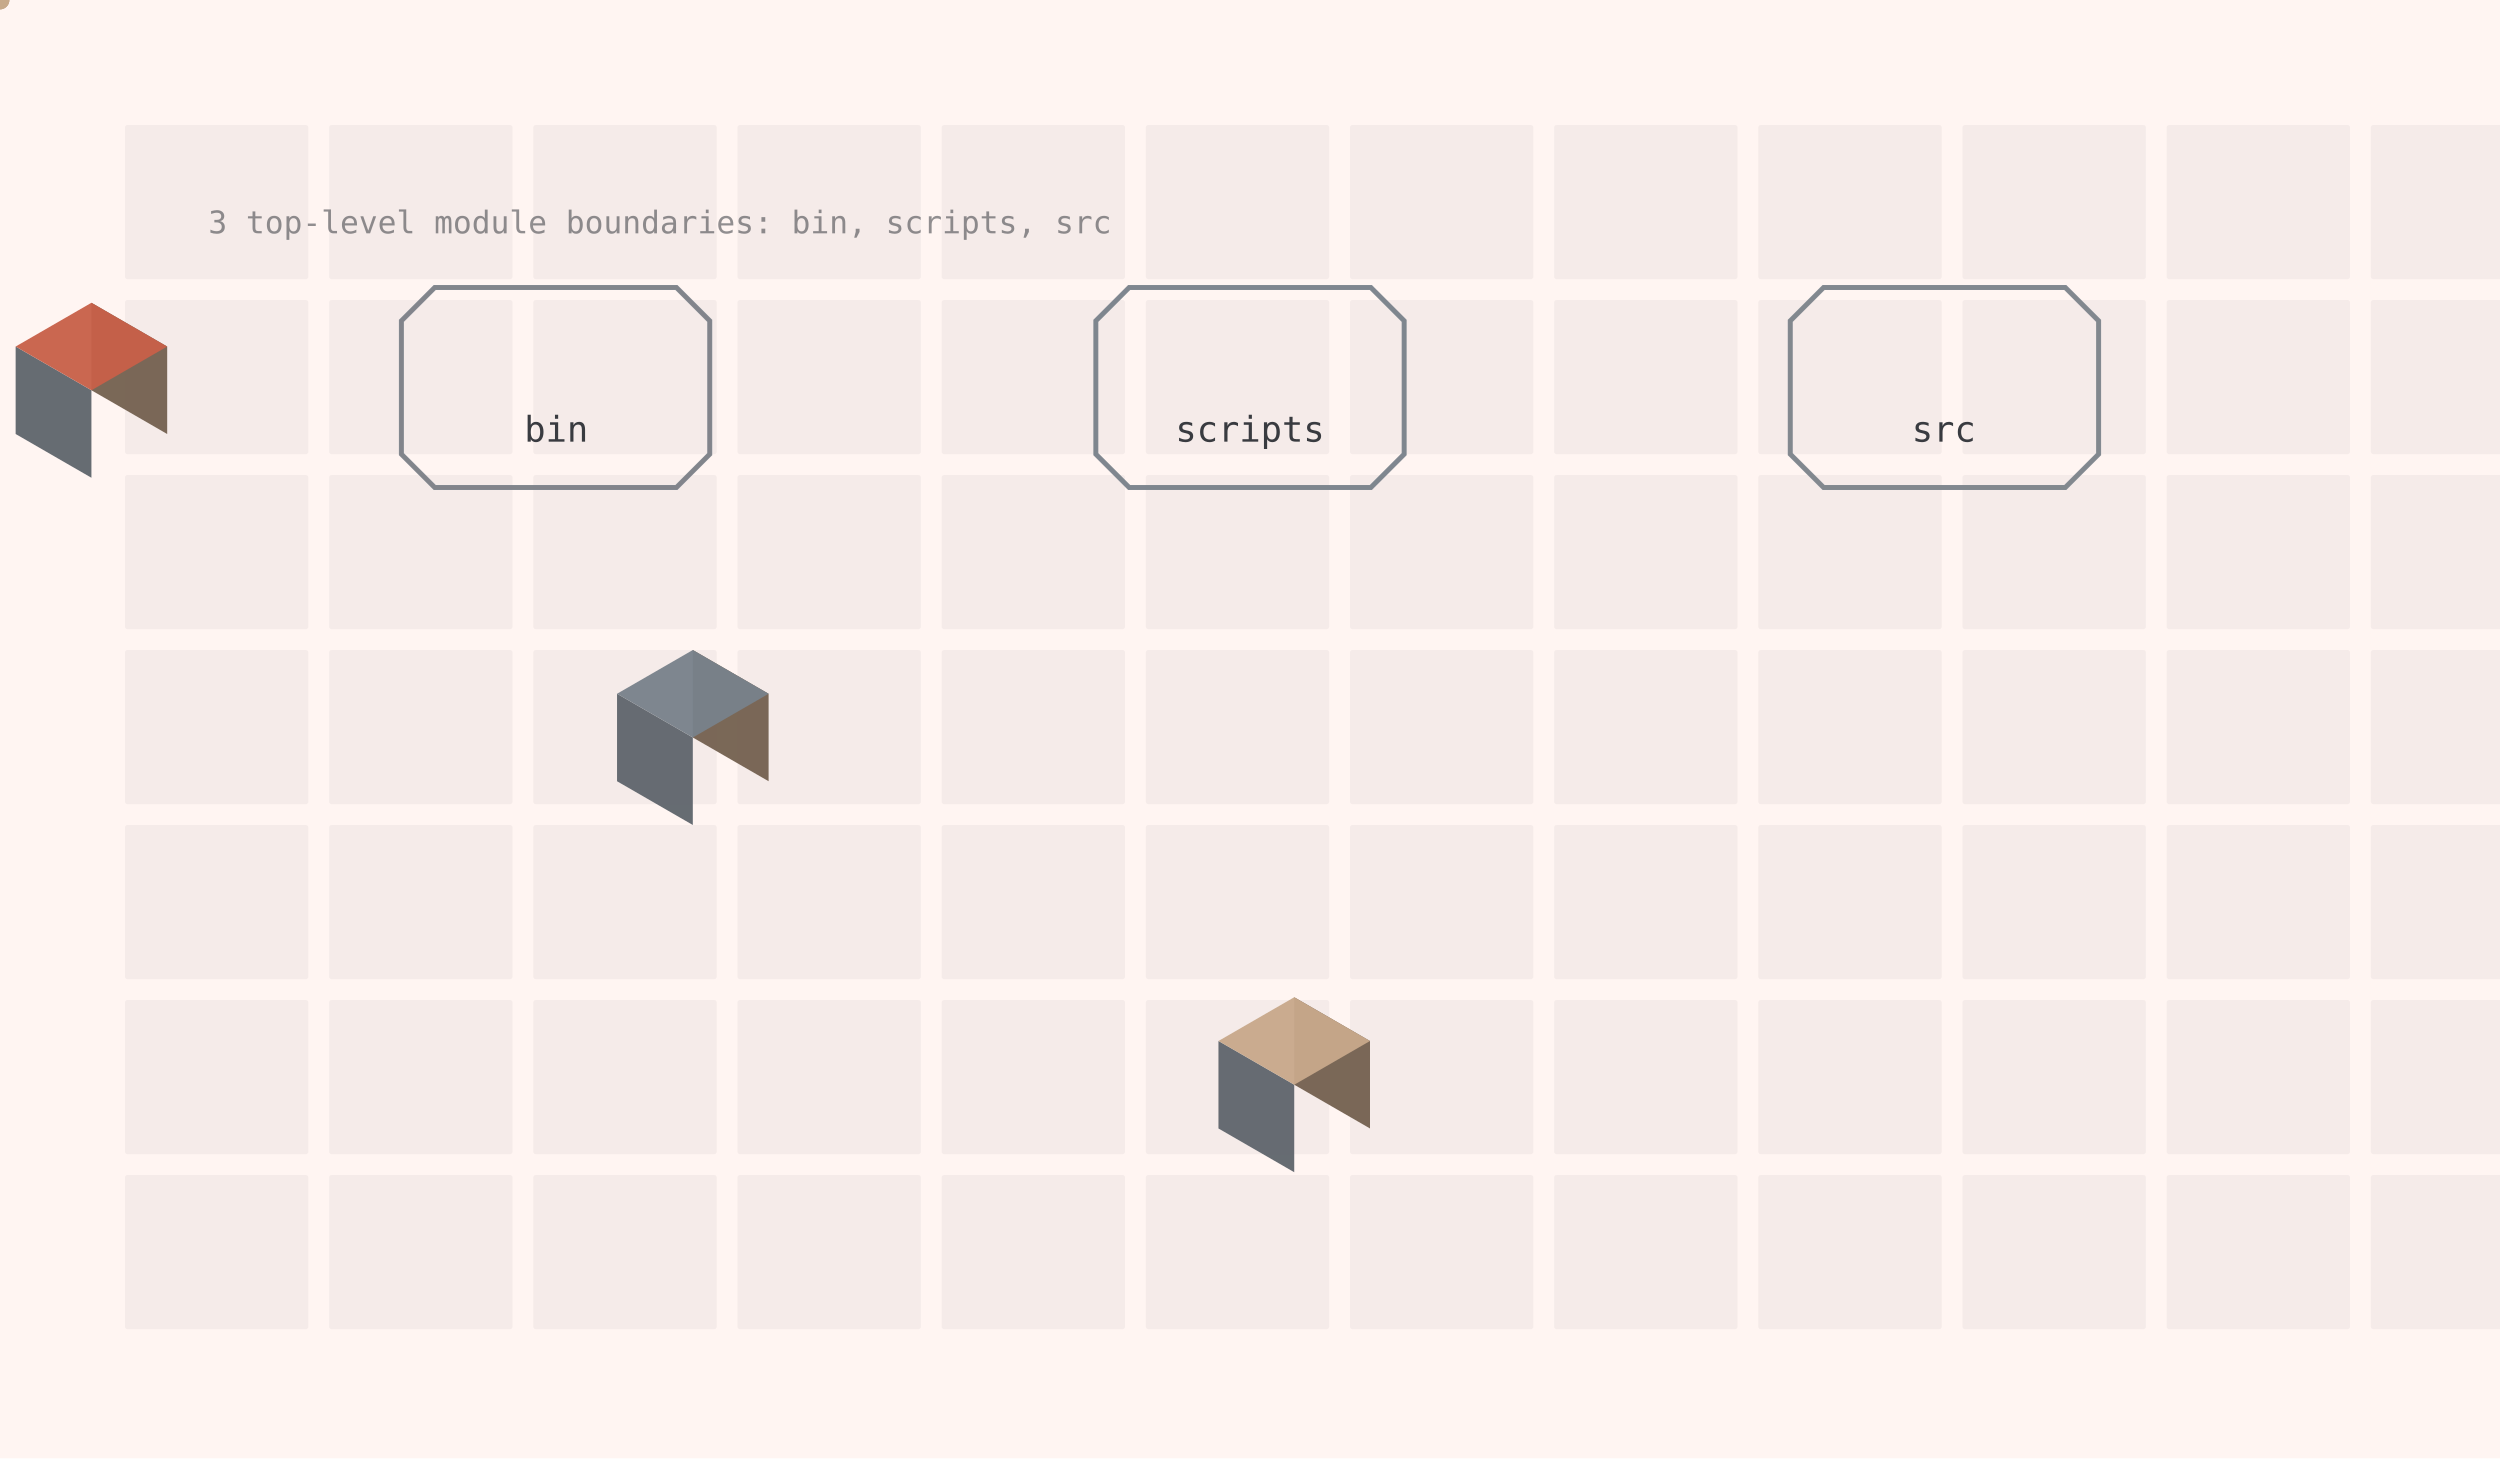
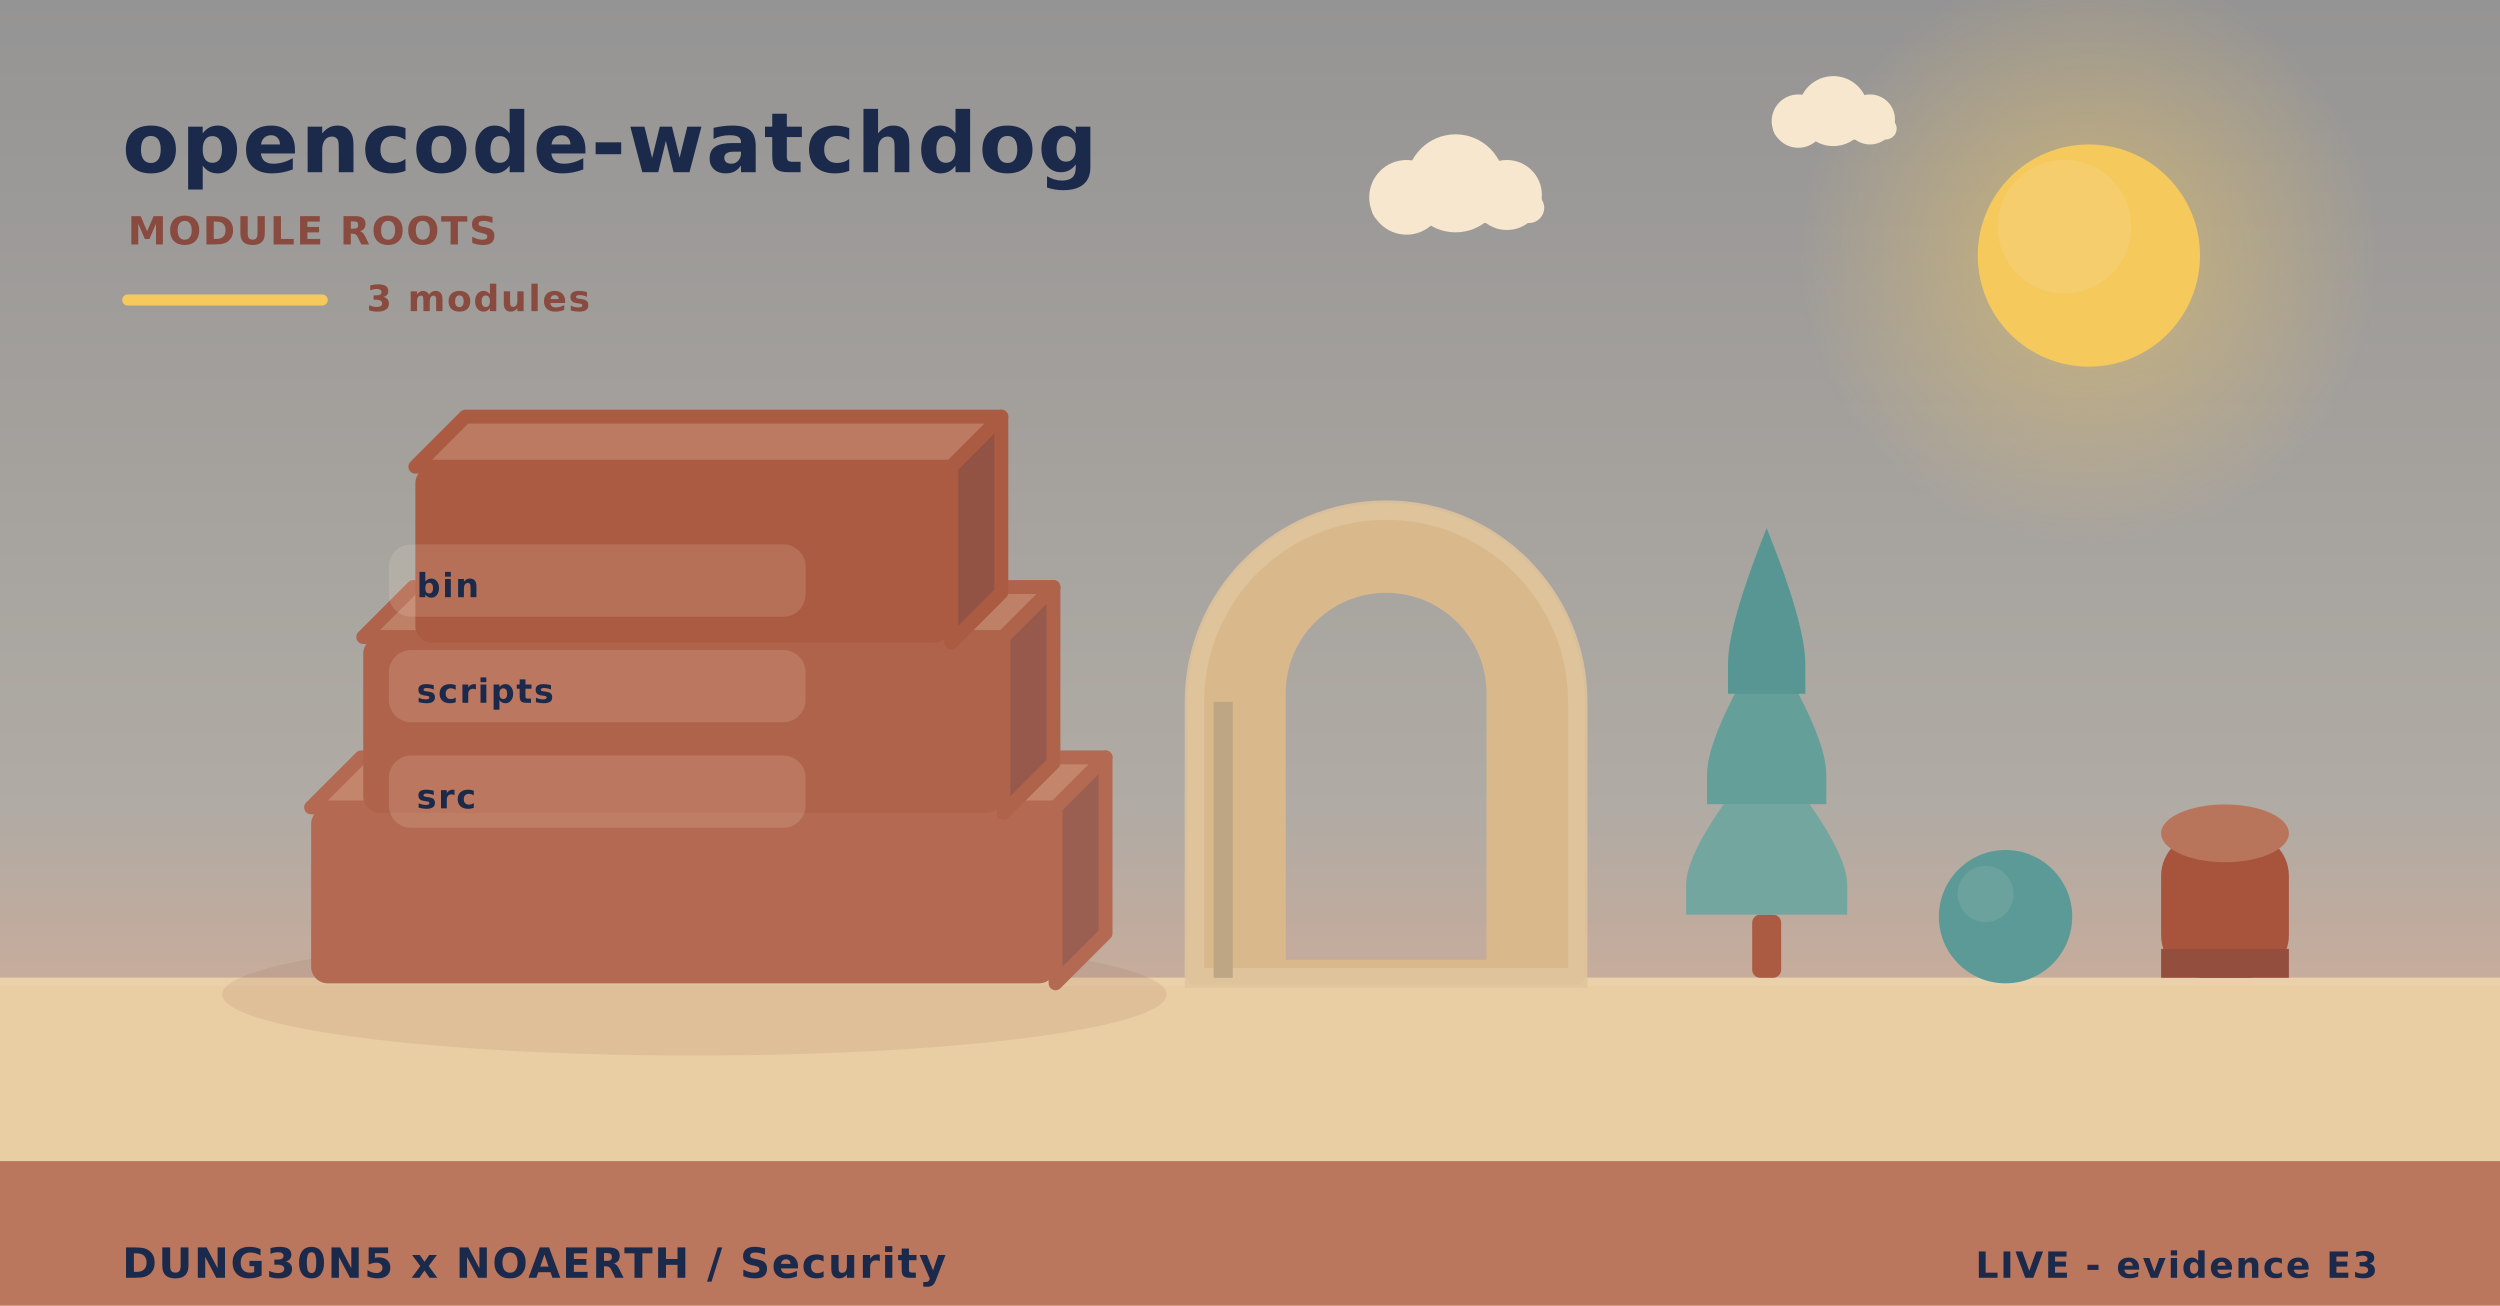
- <svg xmlns="http://www.w3.org/2000/svg" viewBox="0 0 1200 700" width="1200" height="700" role="img" aria-label="opencode-watchdog architecture">
-   <rect width="1200" height="700" fill="#fff5f2" />
-   <defs>
-     <linearGradient id="ga" x1="0" y1="0" x2="1" y2="1">
-       <stop offset="0%" stop-color="#c75f48" />
-       <stop offset="100%" stop-color="#78818a" />
-     </linearGradient>
-   </defs>
-   <rect x="60.00" y="60.00" width="88.00" height="74.00" rx="1.20" fill="#25282e" opacity="0.05" />
-   <rect x="158.00" y="60.00" width="88.00" height="74.00" rx="1.20" fill="#25282e" opacity="0.05" />
-   <rect x="256.00" y="60.00" width="88.00" height="74.00" rx="1.20" fill="#25282e" opacity="0.05" />
-   <rect x="354.00" y="60.00" width="88.00" height="74.00" rx="1.20" fill="#25282e" opacity="0.05" />
-   <rect x="452.00" y="60.00" width="88.00" height="74.00" rx="1.20" fill="#25282e" opacity="0.05" />
-   <rect x="550.00" y="60.00" width="88.00" height="74.00" rx="1.20" fill="#25282e" opacity="0.05" />
-   <rect x="648.00" y="60.00" width="88.00" height="74.00" rx="1.20" fill="#25282e" opacity="0.05" />
-   <rect x="746.00" y="60.00" width="88.00" height="74.00" rx="1.20" fill="#25282e" opacity="0.05" />
-   <rect x="844.00" y="60.00" width="88.00" height="74.00" rx="1.20" fill="#25282e" opacity="0.05" />
-   <rect x="942.00" y="60.00" width="88.00" height="74.00" rx="1.20" fill="#25282e" opacity="0.05" />
-   <rect x="1040.00" y="60.00" width="88.00" height="74.00" rx="1.20" fill="#25282e" opacity="0.05" />
-   <rect x="1138.00" y="60.00" width="88.00" height="74.00" rx="1.20" fill="#25282e" opacity="0.05" />
-   <rect x="60.00" y="144.00" width="88.00" height="74.00" rx="1.20" fill="#25282e" opacity="0.05" />
-   <rect x="158.00" y="144.00" width="88.00" height="74.00" rx="1.20" fill="#25282e" opacity="0.05" />
-   <rect x="256.00" y="144.00" width="88.00" height="74.00" rx="1.20" fill="#25282e" opacity="0.05" />
-   <rect x="354.00" y="144.00" width="88.00" height="74.00" rx="1.20" fill="#25282e" opacity="0.05" />
-   <rect x="452.00" y="144.00" width="88.00" height="74.00" rx="1.20" fill="#25282e" opacity="0.05" />
-   <rect x="550.00" y="144.00" width="88.00" height="74.00" rx="1.20" fill="#25282e" opacity="0.05" />
-   <rect x="648.00" y="144.00" width="88.00" height="74.00" rx="1.20" fill="#25282e" opacity="0.05" />
-   <rect x="746.00" y="144.00" width="88.00" height="74.00" rx="1.20" fill="#25282e" opacity="0.05" />
-   <rect x="844.00" y="144.00" width="88.00" height="74.00" rx="1.20" fill="#25282e" opacity="0.05" />
-   <rect x="942.00" y="144.00" width="88.00" height="74.00" rx="1.20" fill="#25282e" opacity="0.05" />
-   <rect x="1040.00" y="144.00" width="88.00" height="74.00" rx="1.20" fill="#25282e" opacity="0.05" />
-   <rect x="1138.00" y="144.00" width="88.00" height="74.00" rx="1.20" fill="#25282e" opacity="0.05" />
-   <rect x="60.00" y="228.00" width="88.00" height="74.00" rx="1.20" fill="#25282e" opacity="0.05" />
-   <rect x="158.00" y="228.00" width="88.00" height="74.00" rx="1.20" fill="#25282e" opacity="0.05" />
-   <rect x="256.00" y="228.00" width="88.00" height="74.00" rx="1.20" fill="#25282e" opacity="0.05" />
-   <rect x="354.00" y="228.00" width="88.00" height="74.00" rx="1.20" fill="#25282e" opacity="0.05" />
-   <rect x="452.00" y="228.00" width="88.00" height="74.00" rx="1.20" fill="#25282e" opacity="0.05" />
-   <rect x="550.00" y="228.00" width="88.00" height="74.00" rx="1.20" fill="#25282e" opacity="0.05" />
-   <rect x="648.00" y="228.00" width="88.00" height="74.00" rx="1.20" fill="#25282e" opacity="0.05" />
-   <rect x="746.00" y="228.00" width="88.00" height="74.00" rx="1.20" fill="#25282e" opacity="0.05" />
-   <rect x="844.00" y="228.00" width="88.00" height="74.00" rx="1.20" fill="#25282e" opacity="0.05" />
-   <rect x="942.00" y="228.00" width="88.00" height="74.00" rx="1.20" fill="#25282e" opacity="0.05" />
-   <rect x="1040.00" y="228.00" width="88.00" height="74.00" rx="1.20" fill="#25282e" opacity="0.05" />
-   <rect x="1138.00" y="228.00" width="88.00" height="74.00" rx="1.20" fill="#25282e" opacity="0.05" />
-   <rect x="60.00" y="312.00" width="88.00" height="74.00" rx="1.20" fill="#25282e" opacity="0.05" />
-   <rect x="158.00" y="312.00" width="88.00" height="74.00" rx="1.20" fill="#25282e" opacity="0.05" />
-   <rect x="256.00" y="312.00" width="88.00" height="74.00" rx="1.20" fill="#25282e" opacity="0.05" />
-   <rect x="354.00" y="312.00" width="88.00" height="74.00" rx="1.20" fill="#25282e" opacity="0.05" />
-   <rect x="452.00" y="312.00" width="88.00" height="74.00" rx="1.20" fill="#25282e" opacity="0.05" />
-   <rect x="550.00" y="312.00" width="88.00" height="74.00" rx="1.20" fill="#25282e" opacity="0.05" />
-   <rect x="648.00" y="312.00" width="88.00" height="74.00" rx="1.20" fill="#25282e" opacity="0.05" />
-   <rect x="746.00" y="312.00" width="88.00" height="74.00" rx="1.20" fill="#25282e" opacity="0.05" />
-   <rect x="844.00" y="312.00" width="88.00" height="74.00" rx="1.20" fill="#25282e" opacity="0.05" />
-   <rect x="942.00" y="312.00" width="88.00" height="74.00" rx="1.20" fill="#25282e" opacity="0.05" />
-   <rect x="1040.00" y="312.00" width="88.00" height="74.00" rx="1.20" fill="#25282e" opacity="0.05" />
-   <rect x="1138.00" y="312.00" width="88.00" height="74.00" rx="1.20" fill="#25282e" opacity="0.05" />
-   <rect x="60.00" y="396.00" width="88.00" height="74.00" rx="1.20" fill="#25282e" opacity="0.05" />
-   <rect x="158.00" y="396.00" width="88.00" height="74.00" rx="1.20" fill="#25282e" opacity="0.05" />
-   <rect x="256.00" y="396.00" width="88.00" height="74.00" rx="1.20" fill="#25282e" opacity="0.05" />
-   <rect x="354.00" y="396.00" width="88.00" height="74.00" rx="1.20" fill="#25282e" opacity="0.05" />
-   <rect x="452.00" y="396.00" width="88.00" height="74.00" rx="1.20" fill="#25282e" opacity="0.05" />
-   <rect x="550.00" y="396.00" width="88.00" height="74.00" rx="1.20" fill="#25282e" opacity="0.05" />
-   <rect x="648.00" y="396.00" width="88.00" height="74.00" rx="1.20" fill="#25282e" opacity="0.05" />
-   <rect x="746.00" y="396.00" width="88.00" height="74.00" rx="1.20" fill="#25282e" opacity="0.05" />
-   <rect x="844.00" y="396.00" width="88.00" height="74.00" rx="1.20" fill="#25282e" opacity="0.05" />
-   <rect x="942.00" y="396.00" width="88.00" height="74.00" rx="1.20" fill="#25282e" opacity="0.05" />
-   <rect x="1040.00" y="396.00" width="88.00" height="74.00" rx="1.20" fill="#25282e" opacity="0.05" />
-   <rect x="1138.00" y="396.00" width="88.00" height="74.00" rx="1.20" fill="#25282e" opacity="0.05" />
-   <rect x="60.00" y="480.00" width="88.00" height="74.00" rx="1.20" fill="#25282e" opacity="0.05" />
-   <rect x="158.00" y="480.00" width="88.00" height="74.00" rx="1.20" fill="#25282e" opacity="0.05" />
-   <rect x="256.00" y="480.00" width="88.00" height="74.00" rx="1.20" fill="#25282e" opacity="0.05" />
-   <rect x="354.00" y="480.00" width="88.00" height="74.00" rx="1.20" fill="#25282e" opacity="0.05" />
-   <rect x="452.00" y="480.00" width="88.00" height="74.00" rx="1.20" fill="#25282e" opacity="0.05" />
-   <rect x="550.00" y="480.00" width="88.00" height="74.00" rx="1.20" fill="#25282e" opacity="0.05" />
-   <rect x="648.00" y="480.00" width="88.00" height="74.00" rx="1.20" fill="#25282e" opacity="0.05" />
-   <rect x="746.00" y="480.00" width="88.00" height="74.00" rx="1.20" fill="#25282e" opacity="0.05" />
-   <rect x="844.00" y="480.00" width="88.00" height="74.00" rx="1.20" fill="#25282e" opacity="0.05" />
-   <rect x="942.00" y="480.00" width="88.00" height="74.00" rx="1.20" fill="#25282e" opacity="0.05" />
-   <rect x="1040.00" y="480.00" width="88.00" height="74.00" rx="1.20" fill="#25282e" opacity="0.05" />
-   <rect x="1138.00" y="480.00" width="88.00" height="74.00" rx="1.20" fill="#25282e" opacity="0.05" />
-   <rect x="60.00" y="564.00" width="88.00" height="74.00" rx="1.20" fill="#25282e" opacity="0.05" />
-   <rect x="158.00" y="564.00" width="88.00" height="74.00" rx="1.20" fill="#25282e" opacity="0.05" />
-   <rect x="256.00" y="564.00" width="88.00" height="74.00" rx="1.20" fill="#25282e" opacity="0.05" />
-   <rect x="354.00" y="564.00" width="88.00" height="74.00" rx="1.20" fill="#25282e" opacity="0.05" />
-   <rect x="452.00" y="564.00" width="88.00" height="74.00" rx="1.20" fill="#25282e" opacity="0.05" />
-   <rect x="550.00" y="564.00" width="88.00" height="74.00" rx="1.20" fill="#25282e" opacity="0.05" />
-   <rect x="648.00" y="564.00" width="88.00" height="74.00" rx="1.20" fill="#25282e" opacity="0.05" />
-   <rect x="746.00" y="564.00" width="88.00" height="74.00" rx="1.20" fill="#25282e" opacity="0.05" />
-   <rect x="844.00" y="564.00" width="88.00" height="74.00" rx="1.20" fill="#25282e" opacity="0.05" />
-   <rect x="942.00" y="564.00" width="88.00" height="74.00" rx="1.20" fill="#25282e" opacity="0.05" />
-   <rect x="1040.00" y="564.00" width="88.00" height="74.00" rx="1.20" fill="#25282e" opacity="0.05" />
-   <rect x="1138.00" y="564.00" width="88.00" height="74.00" rx="1.20" fill="#25282e" opacity="0.05" />
-   <path d="M208.67,138.00 H324.67 L340.67,154.00 V218.00 L324.67,234.00 H208.67 L192.67,218.00 V154.00 Z" fill="none" stroke="rgba(199,95,72,0.550)" stroke-width="1.80" opacity="0.90" />
-   <polygon points="43.88,187.33 80.25,208.33 80.25,166.33 43.88,145.33" fill="#736150" opacity="0.95" />
-   <polygon points="7.51,208.33 43.88,229.33 43.88,187.33 7.51,166.33" fill="#5e656c" opacity="0.95" />
-   <polygon points="43.88,145.33 80.25,166.33 43.88,187.33 7.51,166.33" fill="#c75f48" opacity="0.95" />
-   <text x="267" y="212" font-family="ui-monospace,Menlo,monospace" font-size="17" fill="rgba(37,40,46,0.900)" text-anchor="middle">bin</text>
+ <svg xmlns="http://www.w3.org/2000/svg" width="900" height="470" viewBox="0 0 900 470" role="img" aria-label="opencode-watchdog - how it is built">
+   <linearGradient id="skya" x1="0" y1="0" x2="0" y2="1">
+     <stop offset="0" stop-color="#959494" />
+     <stop offset="0.62" stop-color="#b0aba4" />
+     <stop offset="1" stop-color="#f3ad8a" />
+   </linearGradient>
+   <rect width="900" height="470" fill="url(#skya)" />
+   <radialGradient id="suna">
+     <stop offset="0.35" stop-color="#f5c95c" stop-opacity="0.34" />
+     <stop offset="1" stop-color="#f5c95c" stop-opacity="0" />
+   </radialGradient>
+   <circle cx="752" cy="92" r="104" fill="url(#suna)" />
+   <circle cx="752" cy="92" r="40" fill="#f5c95c" />
+   <circle cx="743.2" cy="81.6" r="24" fill="#f5d27e" opacity="0.5" />
  <g>
-     <path d="M208.67,138.00 H324.67 L340.67,154.00 V218.00 L324.67,234.00 H208.67 L192.67,218.00 V154.00 Z" fill="none" stroke="#78818a" stroke-width="2.40" opacity="0.90" />
-     <animate attributeName="opacity" values="0.25;1.0;0.25" dur="15.4s" begin="0.0s" repeatCount="indefinite" />
+     <circle cx="524" cy="66" r="17.64" fill="#f6e7ce" />
+     <circle cx="506.36" cy="71.04" r="13.44" fill="#f6e7ce" />
+     <circle cx="542.48" cy="70.2" r="12.6" fill="#f6e7ce" />
+     <rect x="493.76" y="69.36" width="62.16" height="10.92" rx="5.46" fill="#f6e7ce" />
+     <animateTransform attributeName="transform" type="translate" values="0 0;24 0;0 0" dur="36s" begin="0s" repeatCount="indefinite" />
  </g>
-   <g opacity="0.9">
-     <circle cx="0.00" cy="0.00" r="4.50" fill="#c7a88a" opacity="1.00" />
-     <animateTransform attributeName="transform" type="translate" values="266.67,184.00 600.00,184.00" dur="5.133s" begin="0.0s" repeatCount="indefinite" />
-     <animateTransform attributeName="transform" type="translate" values="600.00,184.00 266.67,184.00" dur="5.133s" begin="2.567s" repeatCount="indefinite" />
+   <g>
+     <circle cx="660" cy="40" r="12.6" fill="#f6e7ce" />
+     <circle cx="647.4" cy="43.6" r="9.6" fill="#f6e7ce" />
+     <circle cx="673.2" cy="43" r="9" fill="#f6e7ce" />
+     <rect x="638.4" y="42.4" width="44.4" height="7.8" rx="3.9" fill="#f6e7ce" />
+     <animateTransform attributeName="transform" type="translate" values="0 0;-18 0;0 0" dur="46s" begin="3s" repeatCount="indefinite" />
  </g>
-   <path d="M542.00,138.00 H658.00 L674.00,154.00 V218.00 L658.00,234.00 H542.00 L526.00,218.00 V154.00 Z" fill="none" stroke="rgba(120,129,138,0.550)" stroke-width="1.80" opacity="0.90" />
-   <polygon points="332.55,354.00 368.93,375.00 368.93,333.00 332.55,312.00" fill="#736150" opacity="0.95" />
-   <polygon points="296.18,375.00 332.55,396.00 332.55,354.00 296.18,333.00" fill="#5e656c" opacity="0.95" />
-   <polygon points="332.55,312.00 368.93,333.00 332.55,354.00 296.18,333.00" fill="#78818a" opacity="0.95" />
-   <text x="600" y="212" font-family="ui-monospace,Menlo,monospace" font-size="17" fill="rgba(37,40,46,0.900)" text-anchor="middle">scripts</text>
+   <rect x="0" y="352" width="900" height="118" fill="#e9cda3" />
+   <rect x="0" y="352" width="900" height="3" fill="#ebd1a9" />
+   <text x="44" y="62" font-family="Verdana,DejaVu Sans,sans-serif" font-size="30" font-weight="700" letter-spacing="0.6" fill="#1b2a4a" text-anchor="start">opencode-watchdog</text>
+   <text x="46" y="88" font-family="Verdana,DejaVu Sans,sans-serif" font-size="14" font-weight="700" letter-spacing="0.6" fill="#894b3f" text-anchor="start">MODULE ROOTS</text>
+   <rect x="44" y="106" width="74" height="4" rx="2" fill="#f5c95c" />
+   <text x="132" y="112" font-family="Verdana,DejaVu Sans,sans-serif" font-size="13" font-weight="700" letter-spacing="0.6" fill="#894b3f" text-anchor="start">3 modules</text>
+   <ellipse cx="250" cy="358" rx="170" ry="22" fill="rgba(138,90,68,0.11)" />
+   <path d="M112,290.67 L380,290.67 L398,272.67 L130,272.67 Z" fill="#c3866d" stroke="#b46a52" stroke-width="5" stroke-linejoin="round" />
+   <path d="M380,290.67 L398,272.67 L398,336 L380,354 Z" fill="#9a5f51" stroke="#b46a52" stroke-width="5" stroke-linejoin="round" />
+   <rect x="112" y="290.67" width="268" height="63.33" rx="6" fill="#b46a52" />
+   <path d="M130.76,229.33 L361.24,229.33 L379.24,211.33 L148.76,211.33 Z" fill="#bf8068" stroke="#b0634b" stroke-width="5" stroke-linejoin="round" />
+   <path d="M361.24,229.33 L379.24,211.33 L379.24,274.67 L361.24,292.67 Z" fill="#97594b" stroke="#b0634b" stroke-width="5" stroke-linejoin="round" />
+   <rect x="130.76" y="229.33" width="230.48" height="63.33" rx="6" fill="#b0634b" />
+   <path d="M149.52,168 L342.48,168 L360.48,150 L167.52,150 Z" fill="#bc7a62" stroke="#ac5b43" stroke-width="5" stroke-linejoin="round" />
+   <path d="M342.48,168 L360.48,150 L360.48,213.33 L342.48,231.33 Z" fill="#935344" stroke="#ac5b43" stroke-width="5" stroke-linejoin="round" />
+   <rect x="149.52" y="168" width="192.96" height="63.33" rx="6" fill="#ac5b43" />
+   <rect x="140" y="196" width="150" height="26" rx="8" fill="rgba(246,231,206,0.16)" opacity="0.94" />
  <g>
-     <path d="M542.00,138.00 H658.00 L674.00,154.00 V218.00 L658.00,234.00 H542.00 L526.00,218.00 V154.00 Z" fill="none" stroke="#78818a" stroke-width="2.40" opacity="0.90" />
-     <animate attributeName="opacity" values="0.25;1.0;0.25" dur="15.4s" begin="0.45s" repeatCount="indefinite" />
+     <text x="150" y="215" font-family="Verdana,DejaVu Sans,sans-serif" font-size="12" font-weight="700" letter-spacing="0.6" fill="#1b2a4a" text-anchor="start">bin</text>
+     <animateTransform attributeName="transform" type="translate" values="0 10;0 0" dur="0.7s" begin="0.3s" fill="freeze" />
  </g>
-   <g opacity="0.9">
-     <circle cx="0.00" cy="0.00" r="4.50" fill="#c7a88a" opacity="1.00" />
-     <animateTransform attributeName="transform" type="translate" values="600.00,184.00 933.33,184.00" dur="5.133s" begin="0.3s" repeatCount="indefinite" />
-     <animateTransform attributeName="transform" type="translate" values="933.33,184.00 600.00,184.00" dur="5.133s" begin="2.867s" repeatCount="indefinite" />
+   <rect x="140" y="234" width="150" height="26" rx="8" fill="rgba(246,231,206,0.16)" opacity="0.94" />
+   <g>
+     <text x="150" y="253" font-family="Verdana,DejaVu Sans,sans-serif" font-size="12" font-weight="700" letter-spacing="0.6" fill="#1b2a4a" text-anchor="start">scripts</text>
+     <animateTransform attributeName="transform" type="translate" values="0 10;0 0" dur="0.7s" begin="0.5s" fill="freeze" />
  </g>
-   <path d="M875.33,138.00 H991.33 L1007.33,154.00 V218.00 L991.33,234.00 H875.33 L859.33,218.00 V154.00 Z" fill="none" stroke="rgba(199,168,138,0.550)" stroke-width="1.80" opacity="0.90" />
-   <polygon points="621.23,520.67 657.60,541.67 657.60,499.67 621.23,478.67" fill="#736150" opacity="0.95" />
-   <polygon points="584.86,541.67 621.23,562.67 621.23,520.67 584.86,499.67" fill="#5e656c" opacity="0.95" />
-   <polygon points="621.23,478.67 657.60,499.67 621.23,520.67 584.86,499.67" fill="#c7a88a" opacity="0.95" />
-   <text x="933" y="212" font-family="ui-monospace,Menlo,monospace" font-size="17" fill="rgba(37,40,46,0.900)" text-anchor="middle">src</text>
+   <rect x="140" y="272" width="150" height="26" rx="8" fill="rgba(246,231,206,0.16)" opacity="0.94" />
  <g>
-     <path d="M875.33,138.00 H991.33 L1007.33,154.00 V218.00 L991.33,234.00 H875.33 L859.33,218.00 V154.00 Z" fill="none" stroke="#78818a" stroke-width="2.40" opacity="0.90" />
-     <animate attributeName="opacity" values="0.25;1.0;0.25" dur="15.4s" begin="0.9s" repeatCount="indefinite" />
+     <text x="150" y="291" font-family="Verdana,DejaVu Sans,sans-serif" font-size="12" font-weight="700" letter-spacing="0.6" fill="#1b2a4a" text-anchor="start">src</text>
+     <animateTransform attributeName="transform" type="translate" values="0 10;0 0" dur="0.7s" begin="0.7s" fill="freeze" />
  </g>
-   <g opacity="0.9">
-     <circle cx="0.00" cy="0.00" r="4.50" fill="#c7a88a" opacity="1.00" />
-     <animateTransform attributeName="transform" type="translate" values="933.33,184.00 933.33,184.00" dur="5.133s" begin="0.6s" repeatCount="indefinite" />
-     <animateTransform attributeName="transform" type="translate" values="933.33,184.00 933.33,184.00" dur="5.133s" begin="3.167s" repeatCount="indefinite" />
-   </g>
-   <text x="100" y="112" font-family="ui-monospace,Menlo,monospace" font-size="15" fill="rgba(37,40,46,0.500)">3 top-level module boundaries: bin, scripts, src</text>
+   <path d="M430,352 L430,252.64 A69,69 0 0 1 568,252.64 L568,352 Z M460.36,348 L460.36,249.55 A38.64,38.64 0 0 1 537.64,249.55 L537.64,348 Z" fill="#d9b98c" fill-rule="evenodd" stroke="#d9b98c" stroke-width="5" stroke-linejoin="round" />
+   <path d="M430,352 L430,252.64 A69,69 0 0 1 568,252.64 L568,352 Z" fill="none" stroke="#e0c49c" stroke-width="7" stroke-linecap="round" opacity="0.85" />
+   <rect x="436.9" y="252.64" width="6.9" height="99.36" fill="#bea583" />
+   <rect x="630.78" y="329.28" width="10.44" height="22.72" rx="2.9" fill="#ac5b43" />
+   <path d="M636,269.64 Q607,304.23 607,318.54 Q607,329.28 607,329.28 L665,329.28 Q665,329.28 665,318.54 Q665,304.23 636,269.64 Z" fill="#74a6a0" />
+   <path d="M636,229.88 Q614.54,264.47 614.54,278.78 Q614.54,289.52 614.54,289.52 L657.46,289.52 Q657.46,289.52 657.46,278.78 Q657.46,264.47 636,229.88 Z" fill="#649f9a" />
+   <path d="M636,190.12 Q622.08,224.71 622.08,239.02 Q622.08,249.76 622.08,249.76 L649.92,249.76 Q649.92,249.76 649.92,239.02 Q649.92,224.71 636,190.12 Z" fill="#589694" />
+   <circle cx="722" cy="330" r="24" fill="#5b9a97" />
+   <circle cx="714.8" cy="321.84" r="10.08" fill="#7aa9a2" opacity="0.55" />
+   <rect x="778" y="300" width="46" height="52" rx="15.33" fill="#a8543c" />
+   <ellipse cx="801" cy="300" rx="23" ry="10.4" fill="#b9745c" />
+   <rect x="778" y="341.6" width="46" height="10.4" fill="#944e3e" />
+   <rect x="0" y="418" width="900" height="52" rx="0" fill="#b87159" opacity="0.94" />
+   <text x="44" y="460" font-family="Verdana,DejaVu Sans,sans-serif" font-size="15" font-weight="700" letter-spacing="0.6" fill="#1b2a4a" text-anchor="start">DUNG30N5 x NOAERTH  /  Security</text>
+   <text x="856" y="460" font-family="Verdana,DejaVu Sans,sans-serif" font-size="13" font-weight="700" letter-spacing="0.6" fill="#1b2a4a" text-anchor="end">LIVE  -  evidence E3</text>
</svg>
